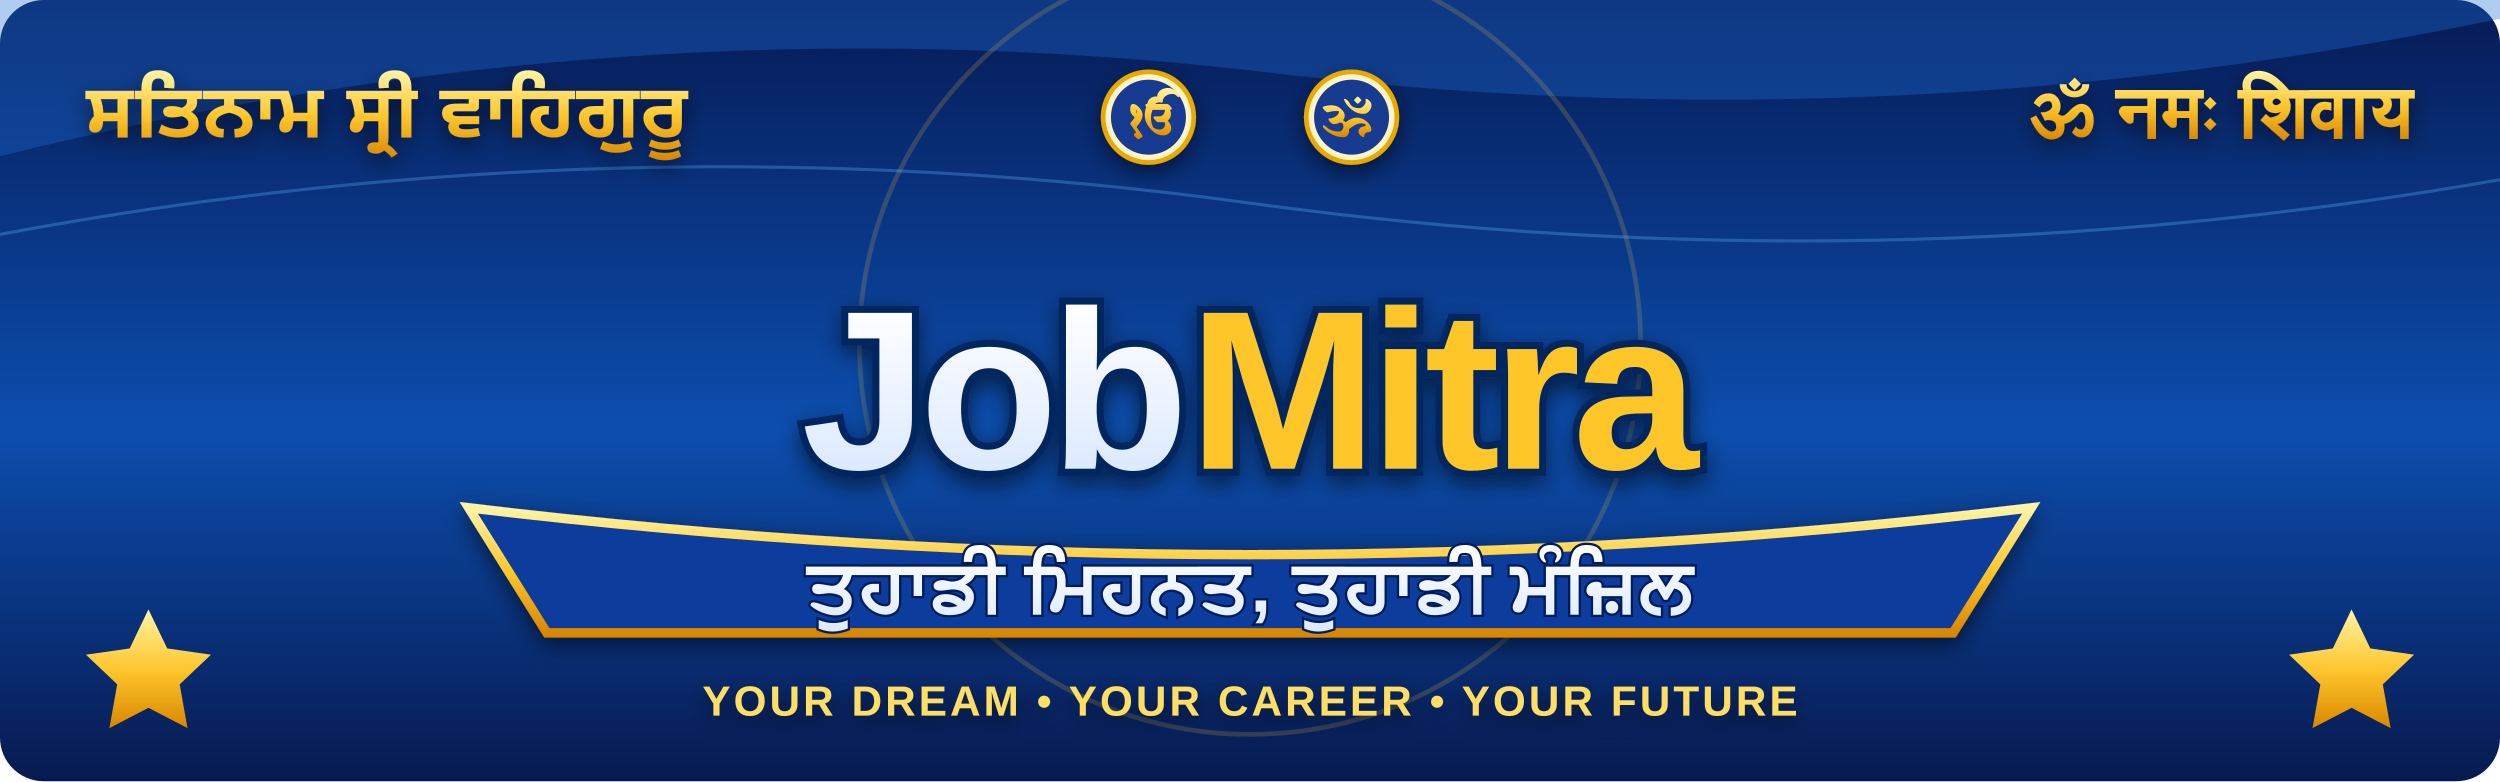
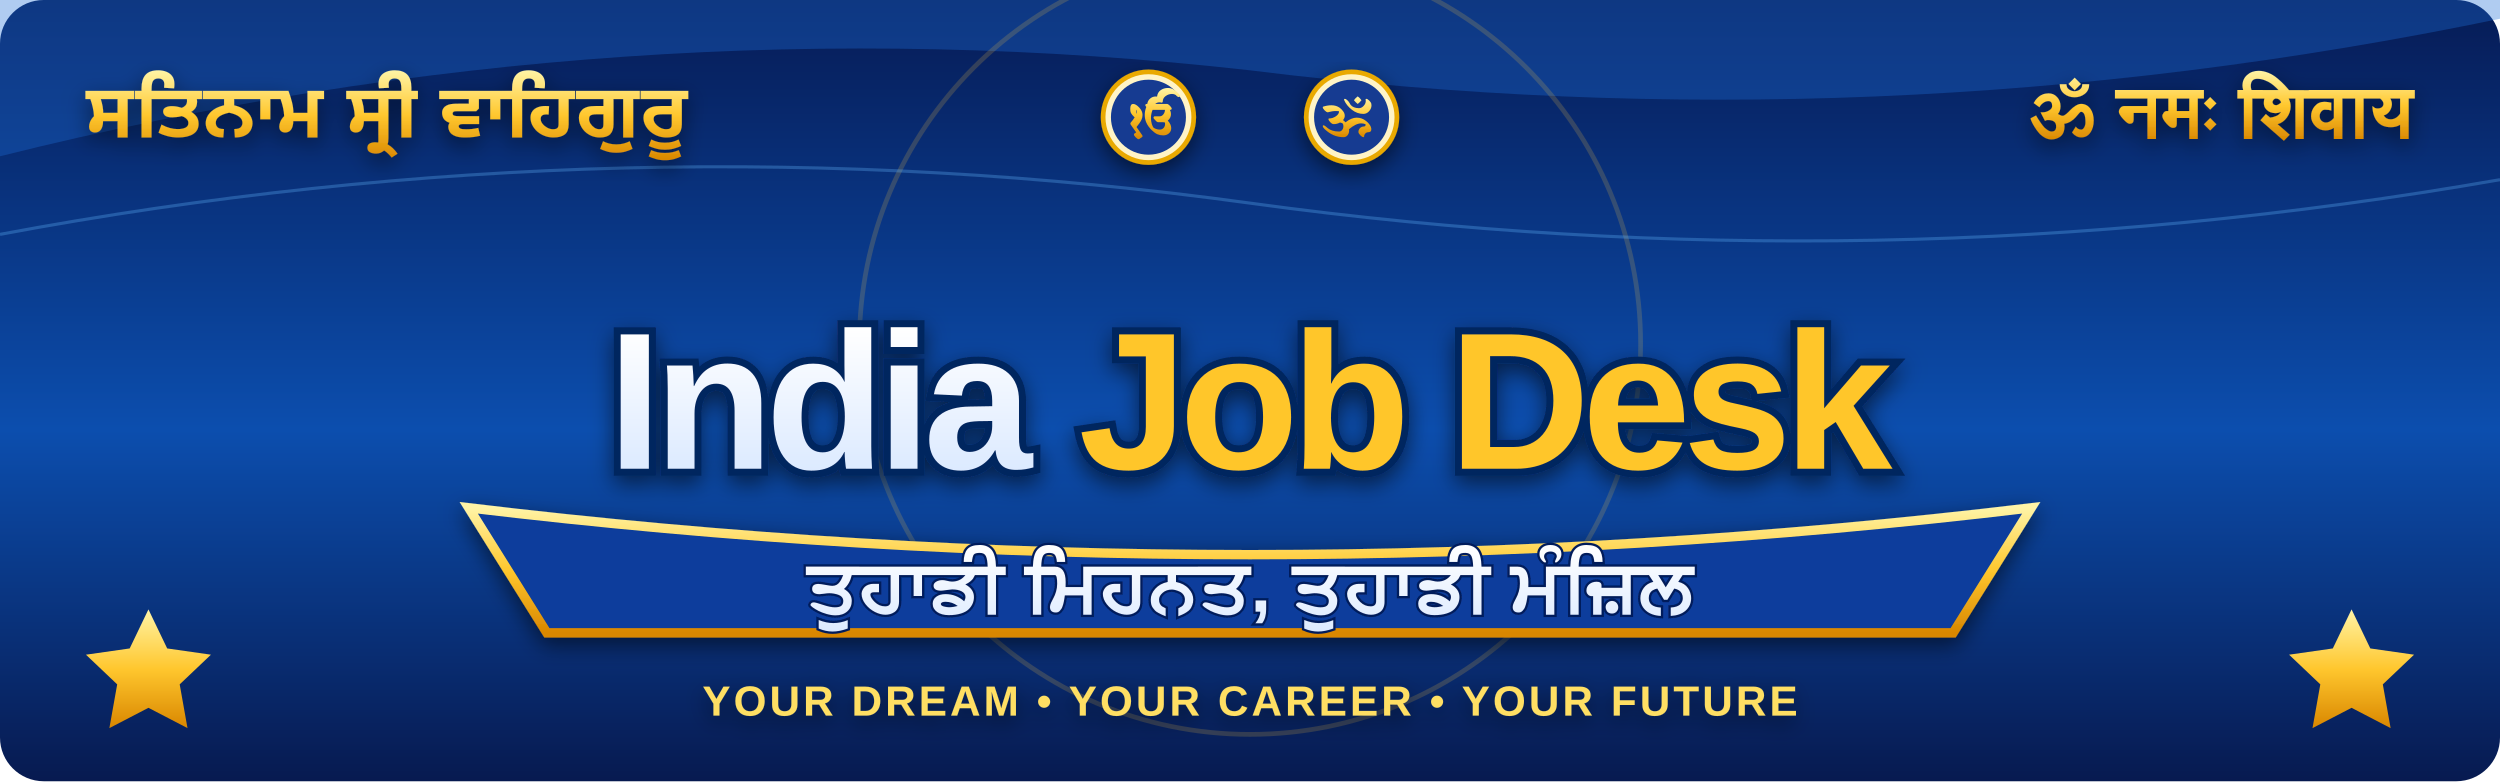
<svg xmlns="http://www.w3.org/2000/svg" viewBox="0 0 1600 500" role="img" aria-labelledby="title desc">
  <defs>
    <linearGradient id="bg" x2="0" y2="1">
      <stop stop-color="#061b55" />
      <stop offset=".55" stop-color="#0c4eae" />
      <stop offset="1" stop-color="#071a50" />
    </linearGradient>
    <linearGradient id="gold" x2="0" y2="1">
      <stop stop-color="#fff4a6" />
      <stop offset=".5" stop-color="#ffc72e" />
      <stop offset="1" stop-color="#d98700" />
    </linearGradient>
    <linearGradient id="white" x2="0" y2="1">
      <stop stop-color="#fff" />
      <stop offset="1" stop-color="#dceaff" />
    </linearGradient>
    <filter id="shadow" x="-20%" y="-20%" width="140%" height="150%">
      <feGaussianBlur in="SourceAlpha" stdDeviation="7" />
      <feOffset dy="5" />
      <feComponentTransfer>
        <feFuncA type="linear" slope=".55" />
      </feComponentTransfer>
      <feMerge>
        <feMergeNode />
        <feMergeNode in="SourceGraphic" />
      </feMerge>
    </filter>
  </defs>
  <rect width="1600" height="500" rx="28" fill="url(#bg)" />
  <path d="M0 0H1600V12Q1200 95 800 45Q400 0 0 100Z" fill="#1c6dd8" opacity=".35" />
  <circle cx="800" cy="220" r="250" fill="none" stroke="#ffc83d" stroke-width="3" opacity=".18" />
  <path d="M0 150Q400 75 800 130T1600 115" fill="none" stroke="#65b8ff" stroke-width="2" opacity=".3" />
  <g font-family="'Noto Sans Gurmukhi',sans-serif" fill="url(#gold)" font-weight="700" filter="url(#shadow)">
    <text x="55" y="88" font-size="48" letter-spacing="1.2">ਸਤਿਨਾਮ  ਸ੍ਰੀ  ਵਾਹਿਗੁਰੂ</text>
    <text x="1545" y="88" font-size="48" text-anchor="end">ॐ नमः शिवाय</text>
  </g>
  <g filter="url(#shadow)">
    <circle cx="735" cy="75" r="29" fill="#fff4c7" stroke="#e9a900" stroke-width="3" />
    <circle cx="735" cy="75" r="24" fill="#143b91" />
    <text x="735" y="86" text-anchor="middle" font-family="serif" font-size="33" font-weight="bold" fill="url(#gold)">ੴ</text>
    <circle cx="865" cy="75" r="29" fill="#fff4c7" stroke="#e9a900" stroke-width="3" />
    <circle cx="865" cy="75" r="24" fill="#143b91" />
    <text x="865" y="86" text-anchor="middle" font-family="serif" font-size="35" font-weight="bold" fill="url(#gold)">ॐ</text>
  </g>
  <path d="M70 145H1530" stroke="url(#gold)" stroke-width="3" opacity=".85" />
  <g text-anchor="middle" filter="url(#shadow)">
-     <text x="800" y="300" font-family="Arial,sans-serif" font-size="145" font-weight="900" letter-spacing="-5" fill="url(#white)" stroke="#06275f" stroke-width="9" paint-order="stroke">Job<tspan fill="#ffc629">Mitra</tspan>
+     <text x="800" y="300" font-family="Arial,sans-serif" font-size="125" font-weight="900" letter-spacing="-5" fill="url(#white)" stroke="#06275f" stroke-width="9" paint-order="stroke">India <tspan fill="#ffc629">Job Desk</tspan>
    </text>
    <path d="M300 325Q800 385 1300 325L1250 405H350Z" fill="#073c9c" stroke="url(#gold)" stroke-width="6" />
    <text x="800" y="392" font-family="Arial,sans-serif" font-size="48" font-weight="900" fill="url(#white)" stroke="#061e5b" stroke-width="3" paint-order="stroke">ਤੁਹਾਡੀ ਮਿਹਨਤ, ਤੁਹਾਡੀ ਮੰਜ਼ਿਲ</text>
    <text x="800" y="458" font-family="Arial,sans-serif" font-size="27" font-weight="700" letter-spacing="2" fill="#ffdf64">YOUR DREAM • YOUR CAREER • YOUR FUTURE</text>
  </g>
  <g fill="url(#gold)">
    <path d="M95 390l12 25 28 4-20 19 5 28-25-13-25 13 5-28-20-19 28-4z" />
    <path d="M1505 390l12 25 28 4-20 19 5 28-25-13-25 13 5-28-20-19 28-4z" />
  </g>
</svg>
